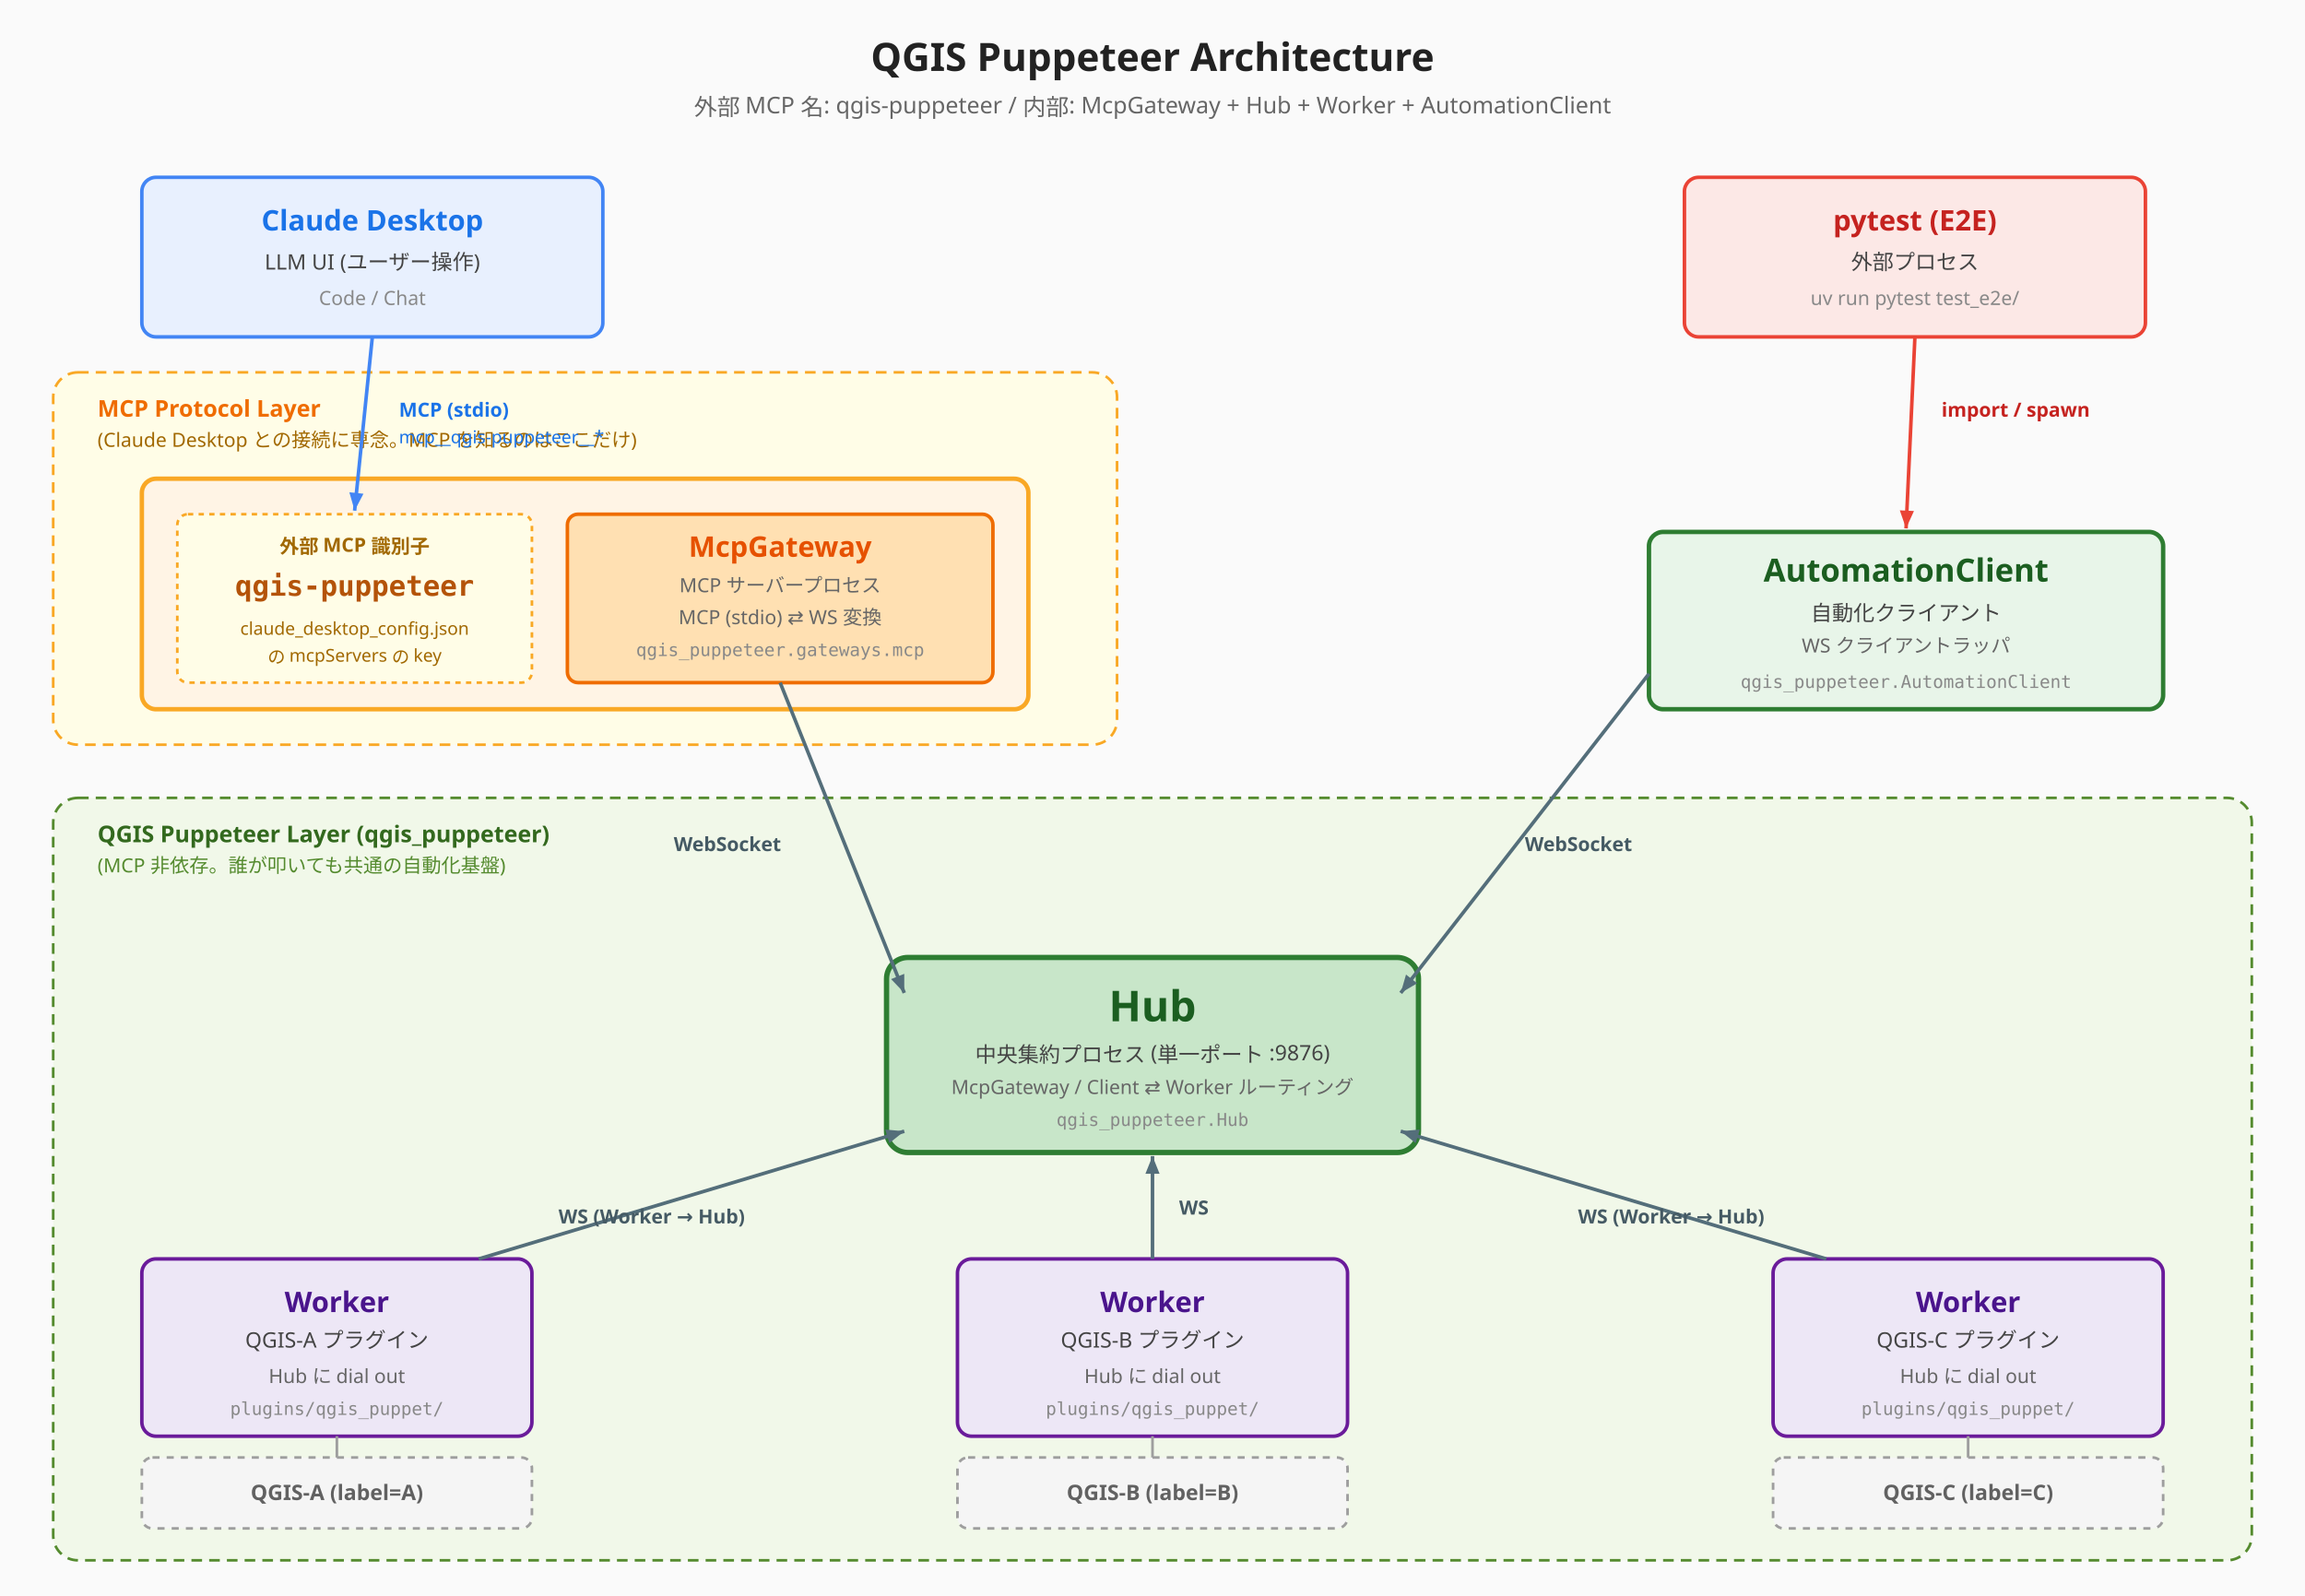
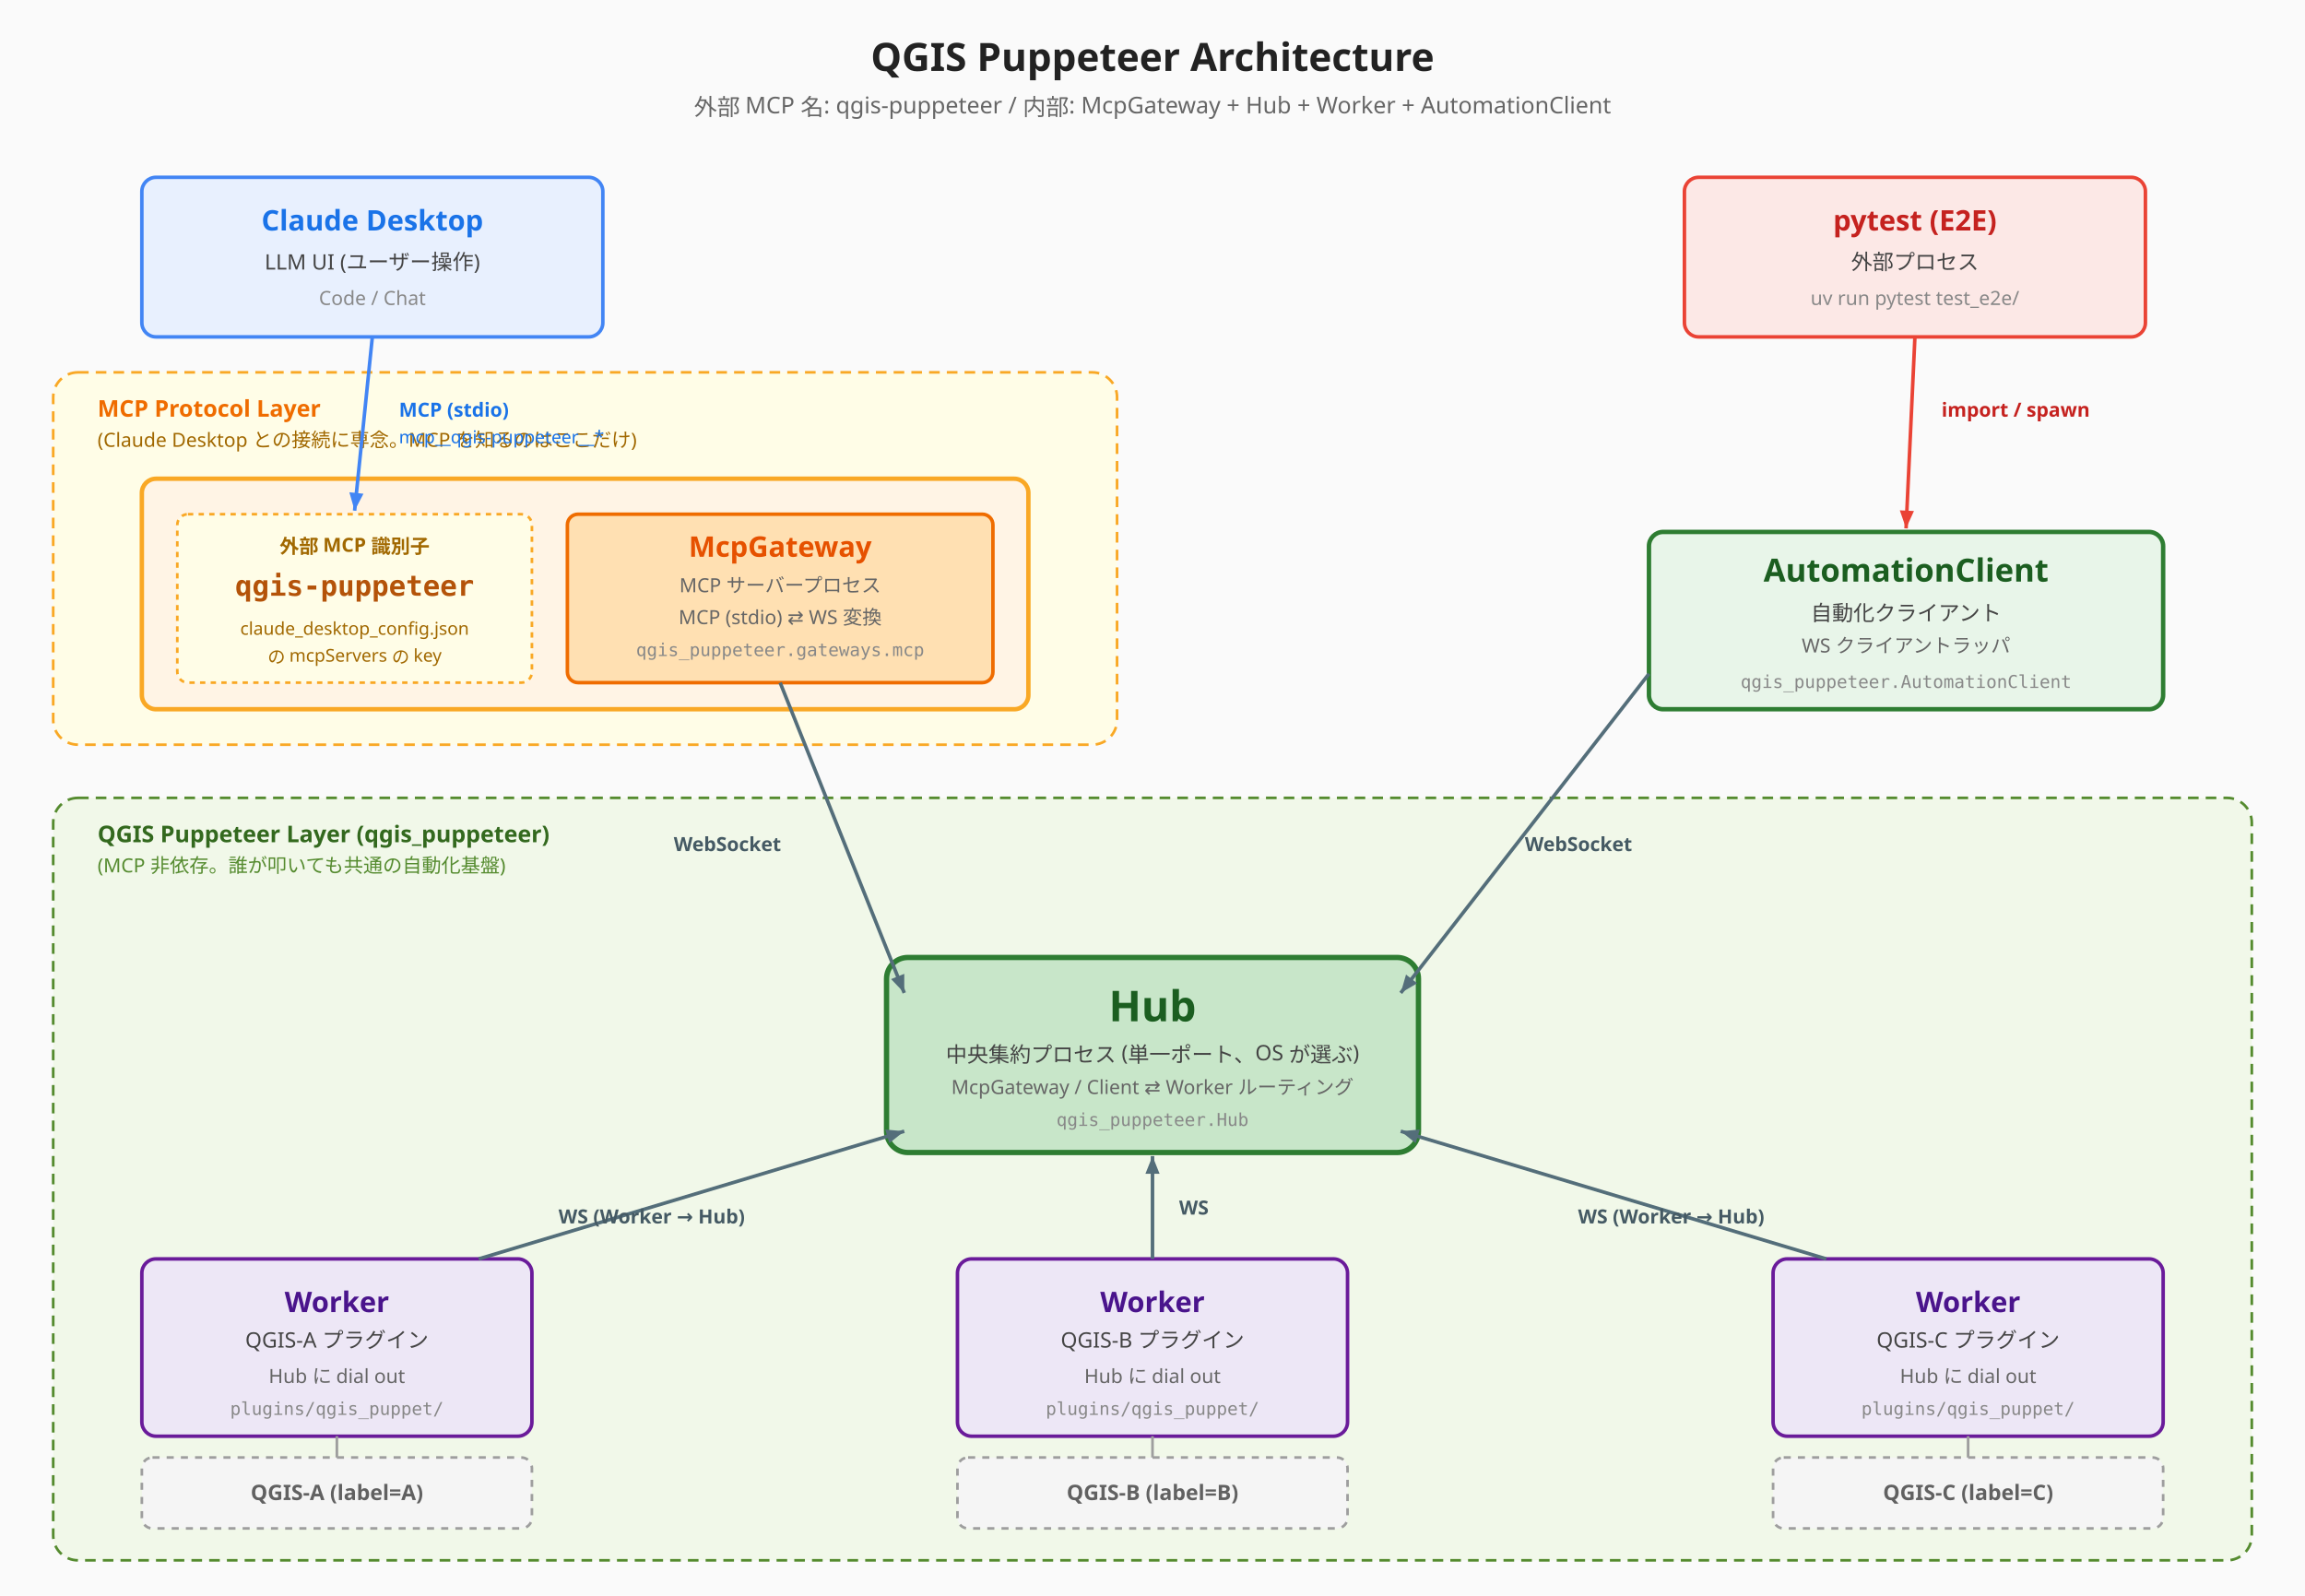
<svg xmlns="http://www.w3.org/2000/svg" width="1300" height="900" viewBox="0 0 1300 900">
  <defs>
    <marker id="arrow-blue" markerWidth="12" markerHeight="12" refX="10" refY="4" orient="auto" markerUnits="userSpaceOnUse">
      <path d="M0,0 L10,4 L0,8 Z" fill="#4285f4" />
    </marker>
    <marker id="arrow-red" markerWidth="12" markerHeight="12" refX="10" refY="4" orient="auto" markerUnits="userSpaceOnUse">
      <path d="M0,0 L10,4 L0,8 Z" fill="#ea4335" />
    </marker>
    <marker id="arrow-gray" markerWidth="12" markerHeight="12" refX="10" refY="4" orient="auto" markerUnits="userSpaceOnUse">
      <path d="M0,0 L10,4 L0,8 Z" fill="#546e7a" />
    </marker>
  </defs>
  <rect x="0" y="0" width="1300" height="900" fill="#fafafa" />
  <text x="650" y="40" text-anchor="middle" font-family="sans-serif" font-size="22" font-weight="bold" fill="#222">QGIS Puppeteer Architecture</text>
  <text x="650" y="65" text-anchor="middle" font-family="sans-serif" font-size="13" fill="#666">外部 MCP 名: qgis-puppeteer   /   内部: McpGateway + Hub + Worker + AutomationClient</text>
  <rect x="30" y="210" width="600" height="210" rx="14" fill="#fffde7" stroke="#f9a825" stroke-width="1.5" stroke-dasharray="6 4" />
  <text x="55" y="235" font-family="sans-serif" font-size="13" font-weight="bold" fill="#ef6c00">MCP Protocol Layer</text>
  <text x="55" y="252" font-family="sans-serif" font-size="11" fill="#a16800">(Claude Desktop との接続に専念。MCP を知るのはここだけ)</text>
  <rect x="30" y="450" width="1240" height="430" rx="14" fill="#f1f8e9" stroke="#558b2f" stroke-width="1.5" stroke-dasharray="6 4" />
  <text x="55" y="475" font-family="sans-serif" font-size="13" font-weight="bold" fill="#33691e">QGIS Puppeteer Layer (qgis_puppeteer)</text>
  <text x="55" y="492" font-family="sans-serif" font-size="11" fill="#558b2f">(MCP 非依存。誰が叩いても共通の自動化基盤)</text>
  <rect x="80" y="100" width="260" height="90" rx="8" fill="#e8f0fe" stroke="#4285f4" stroke-width="2" />
  <text x="210" y="130" text-anchor="middle" font-family="sans-serif" font-size="16" font-weight="bold" fill="#1a73e8">Claude Desktop</text>
  <text x="210" y="152" text-anchor="middle" font-family="sans-serif" font-size="12" fill="#444">LLM UI (ユーザー操作)</text>
  <text x="210" y="172" text-anchor="middle" font-family="sans-serif" font-size="11" fill="#888">Code / Chat</text>
  <rect x="950" y="100" width="260" height="90" rx="8" fill="#fce8e6" stroke="#ea4335" stroke-width="2" />
  <text x="1080" y="130" text-anchor="middle" font-family="sans-serif" font-size="16" font-weight="bold" fill="#c5221f">pytest (E2E)</text>
  <text x="1080" y="152" text-anchor="middle" font-family="sans-serif" font-size="12" fill="#444">外部プロセス</text>
  <text x="1080" y="172" text-anchor="middle" font-family="sans-serif" font-size="11" fill="#888">uv run pytest test_e2e/</text>
  <rect x="80" y="270" width="500" height="130" rx="8" fill="#fff4e5" stroke="#f9a825" stroke-width="2.5" />
  <rect x="100" y="290" width="200" height="95" rx="6" fill="#fffde7" stroke="#f9a825" stroke-width="1.5" stroke-dasharray="3 3" />
  <text x="200" y="312" text-anchor="middle" font-family="sans-serif" font-size="11" font-weight="bold" fill="#a16800">外部 MCP 識別子</text>
  <text x="200" y="336" text-anchor="middle" font-family="monospace" font-size="16" font-weight="bold" fill="#b45309">qgis-puppeteer</text>
  <text x="200" y="358" text-anchor="middle" font-family="sans-serif" font-size="10" fill="#a16800">claude_desktop_config.json</text>
  <text x="200" y="374" text-anchor="middle" font-family="sans-serif" font-size="10" fill="#a16800">の mcpServers の key</text>
  <rect x="320" y="290" width="240" height="95" rx="6" fill="#ffe0b2" stroke="#ef6c00" stroke-width="2" />
  <text x="440" y="314" text-anchor="middle" font-family="sans-serif" font-size="16" font-weight="bold" fill="#e65100">McpGateway</text>
  <text x="440" y="334" text-anchor="middle" font-family="sans-serif" font-size="11" fill="#666">MCP サーバープロセス</text>
  <text x="440" y="352" text-anchor="middle" font-family="sans-serif" font-size="11" fill="#666">MCP (stdio) ⇄ WS 変換</text>
  <text x="440" y="370" text-anchor="middle" font-family="monospace" font-size="10" fill="#888">qgis_puppeteer.gateways.mcp</text>
  <rect x="930" y="300" width="290" height="100" rx="8" fill="#e8f5e9" stroke="#2e7d32" stroke-width="2.5" />
  <text x="1075" y="328" text-anchor="middle" font-family="sans-serif" font-size="18" font-weight="bold" fill="#1b5e20">AutomationClient</text>
  <text x="1075" y="350" text-anchor="middle" font-family="sans-serif" font-size="12" fill="#444">自動化クライアント</text>
  <text x="1075" y="368" text-anchor="middle" font-family="sans-serif" font-size="11" fill="#666">WS クライアントラッパ</text>
  <text x="1075" y="388" text-anchor="middle" font-family="monospace" font-size="10" fill="#888">qgis_puppeteer.AutomationClient</text>
  <line x1="210" y1="190" x2="200" y2="288" stroke="#4285f4" stroke-width="2" marker-end="url(#arrow-blue)" />
  <text x="225" y="235" font-family="sans-serif" font-size="11" fill="#1a73e8" font-weight="600">MCP (stdio)</text>
  <text x="225" y="250" font-family="sans-serif" font-size="10" fill="#1a73e8">mcp__qgis-puppeteer__*</text>
  <line x1="1080" y1="190" x2="1075" y2="298" stroke="#ea4335" stroke-width="2" marker-end="url(#arrow-red)" />
  <text x="1095" y="235" font-family="sans-serif" font-size="11" fill="#c5221f" font-weight="600">import / spawn</text>
  <rect x="500" y="540" width="300" height="110" rx="12" fill="#c8e6c9" stroke="#2e7d32" stroke-width="3" />
  <text x="650" y="576" text-anchor="middle" font-family="sans-serif" font-size="24" font-weight="bold" fill="#1b5e20">Hub</text>
-   <text x="650" y="599" text-anchor="middle" font-family="sans-serif" font-size="12" fill="#444">中央集約プロセス (単一ポート :9876)</text>
+   <text x="650" y="599" text-anchor="middle" font-family="sans-serif" font-size="12" fill="#444">中央集約プロセス (単一ポート、OS が選ぶ)</text>
  <text x="650" y="617" text-anchor="middle" font-family="sans-serif" font-size="11" fill="#666">McpGateway / Client ⇄ Worker ルーティング</text>
  <text x="650" y="635" text-anchor="middle" font-family="monospace" font-size="10" fill="#888">qgis_puppeteer.Hub</text>
  <line x1="440" y1="385" x2="510" y2="560" stroke="#546e7a" stroke-width="2" marker-end="url(#arrow-gray)" />
  <text x="380" y="480" font-family="sans-serif" font-size="11" fill="#455a64" font-weight="600">WebSocket</text>
  <line x1="930" y1="380" x2="790" y2="560" stroke="#546e7a" stroke-width="2" marker-end="url(#arrow-gray)" />
  <text x="860" y="480" font-family="sans-serif" font-size="11" fill="#455a64" font-weight="600">WebSocket</text>
  <rect x="80" y="710" width="220" height="100" rx="8" fill="#ede7f6" stroke="#6a1b9a" stroke-width="2" />
  <text x="190" y="740" text-anchor="middle" font-family="sans-serif" font-size="16" font-weight="bold" fill="#4a148c">Worker</text>
  <text x="190" y="760" text-anchor="middle" font-family="sans-serif" font-size="12" fill="#444">QGIS-A プラグイン</text>
  <text x="190" y="780" text-anchor="middle" font-family="sans-serif" font-size="11" fill="#666">Hub に dial out</text>
  <text x="190" y="798" text-anchor="middle" font-family="monospace" font-size="10" fill="#888">plugins/qgis_puppet/</text>
  <rect x="80" y="822" width="220" height="40" rx="6" fill="#f5f5f5" stroke="#9e9e9e" stroke-width="1.5" stroke-dasharray="4" />
  <text x="190" y="846" text-anchor="middle" font-family="sans-serif" font-size="12" font-weight="600" fill="#616161">QGIS-A (label=A)</text>
  <line x1="190" y1="810" x2="190" y2="822" stroke="#9e9e9e" stroke-width="1.5" />
  <rect x="540" y="710" width="220" height="100" rx="8" fill="#ede7f6" stroke="#6a1b9a" stroke-width="2" />
  <text x="650" y="740" text-anchor="middle" font-family="sans-serif" font-size="16" font-weight="bold" fill="#4a148c">Worker</text>
  <text x="650" y="760" text-anchor="middle" font-family="sans-serif" font-size="12" fill="#444">QGIS-B プラグイン</text>
  <text x="650" y="780" text-anchor="middle" font-family="sans-serif" font-size="11" fill="#666">Hub に dial out</text>
  <text x="650" y="798" text-anchor="middle" font-family="monospace" font-size="10" fill="#888">plugins/qgis_puppet/</text>
  <rect x="540" y="822" width="220" height="40" rx="6" fill="#f5f5f5" stroke="#9e9e9e" stroke-width="1.5" stroke-dasharray="4" />
  <text x="650" y="846" text-anchor="middle" font-family="sans-serif" font-size="12" font-weight="600" fill="#616161">QGIS-B (label=B)</text>
  <line x1="650" y1="810" x2="650" y2="822" stroke="#9e9e9e" stroke-width="1.5" />
  <rect x="1000" y="710" width="220" height="100" rx="8" fill="#ede7f6" stroke="#6a1b9a" stroke-width="2" />
  <text x="1110" y="740" text-anchor="middle" font-family="sans-serif" font-size="16" font-weight="bold" fill="#4a148c">Worker</text>
  <text x="1110" y="760" text-anchor="middle" font-family="sans-serif" font-size="12" fill="#444">QGIS-C プラグイン</text>
  <text x="1110" y="780" text-anchor="middle" font-family="sans-serif" font-size="11" fill="#666">Hub に dial out</text>
  <text x="1110" y="798" text-anchor="middle" font-family="monospace" font-size="10" fill="#888">plugins/qgis_puppet/</text>
  <rect x="1000" y="822" width="220" height="40" rx="6" fill="#f5f5f5" stroke="#9e9e9e" stroke-width="1.5" stroke-dasharray="4" />
  <text x="1110" y="846" text-anchor="middle" font-family="sans-serif" font-size="12" font-weight="600" fill="#616161">QGIS-C (label=C)</text>
  <line x1="1110" y1="810" x2="1110" y2="822" stroke="#9e9e9e" stroke-width="1.5" />
  <line x1="270" y1="710" x2="510" y2="638" stroke="#546e7a" stroke-width="2" marker-end="url(#arrow-gray)" />
  <text x="315" y="690" font-family="sans-serif" font-size="11" fill="#455a64" font-weight="600">WS (Worker → Hub)</text>
  <line x1="650" y1="710" x2="650" y2="652" stroke="#546e7a" stroke-width="2" marker-end="url(#arrow-gray)" />
  <text x="665" y="685" font-family="sans-serif" font-size="11" fill="#455a64" font-weight="600">WS</text>
  <line x1="1030" y1="710" x2="790" y2="638" stroke="#546e7a" stroke-width="2" marker-end="url(#arrow-gray)" />
  <text x="890" y="690" font-family="sans-serif" font-size="11" fill="#455a64" font-weight="600">WS (Worker → Hub)</text>
</svg>
